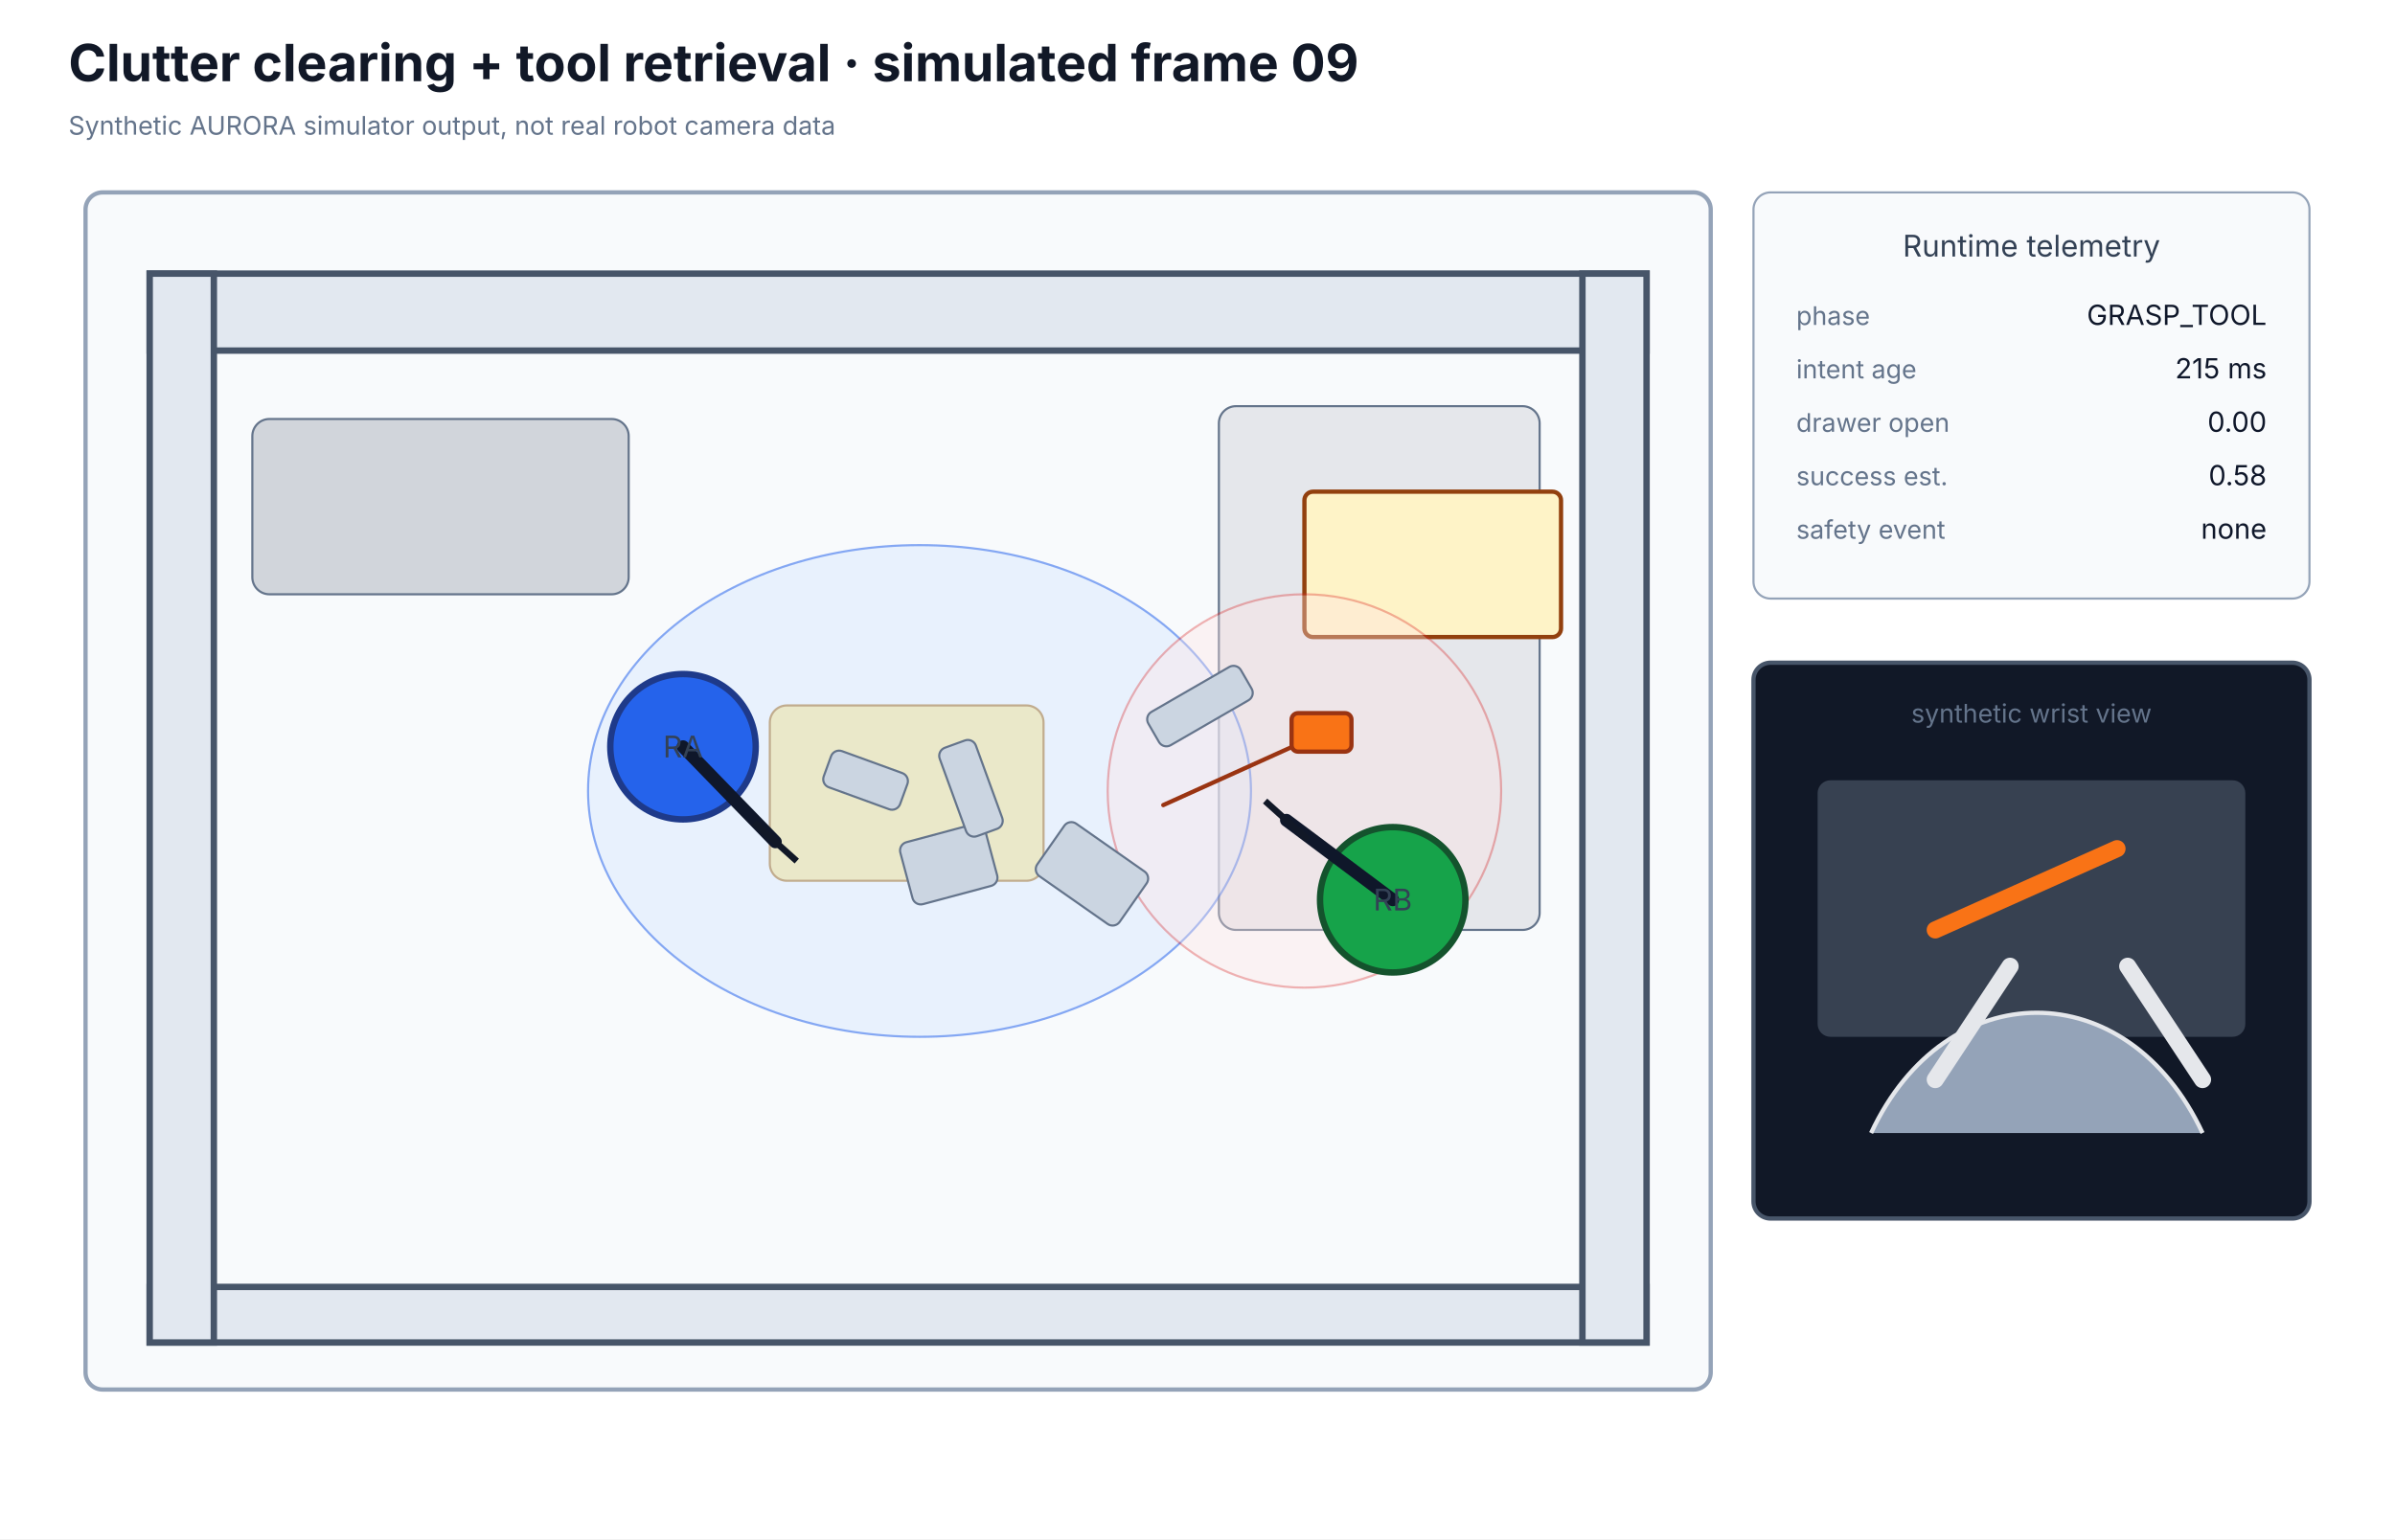
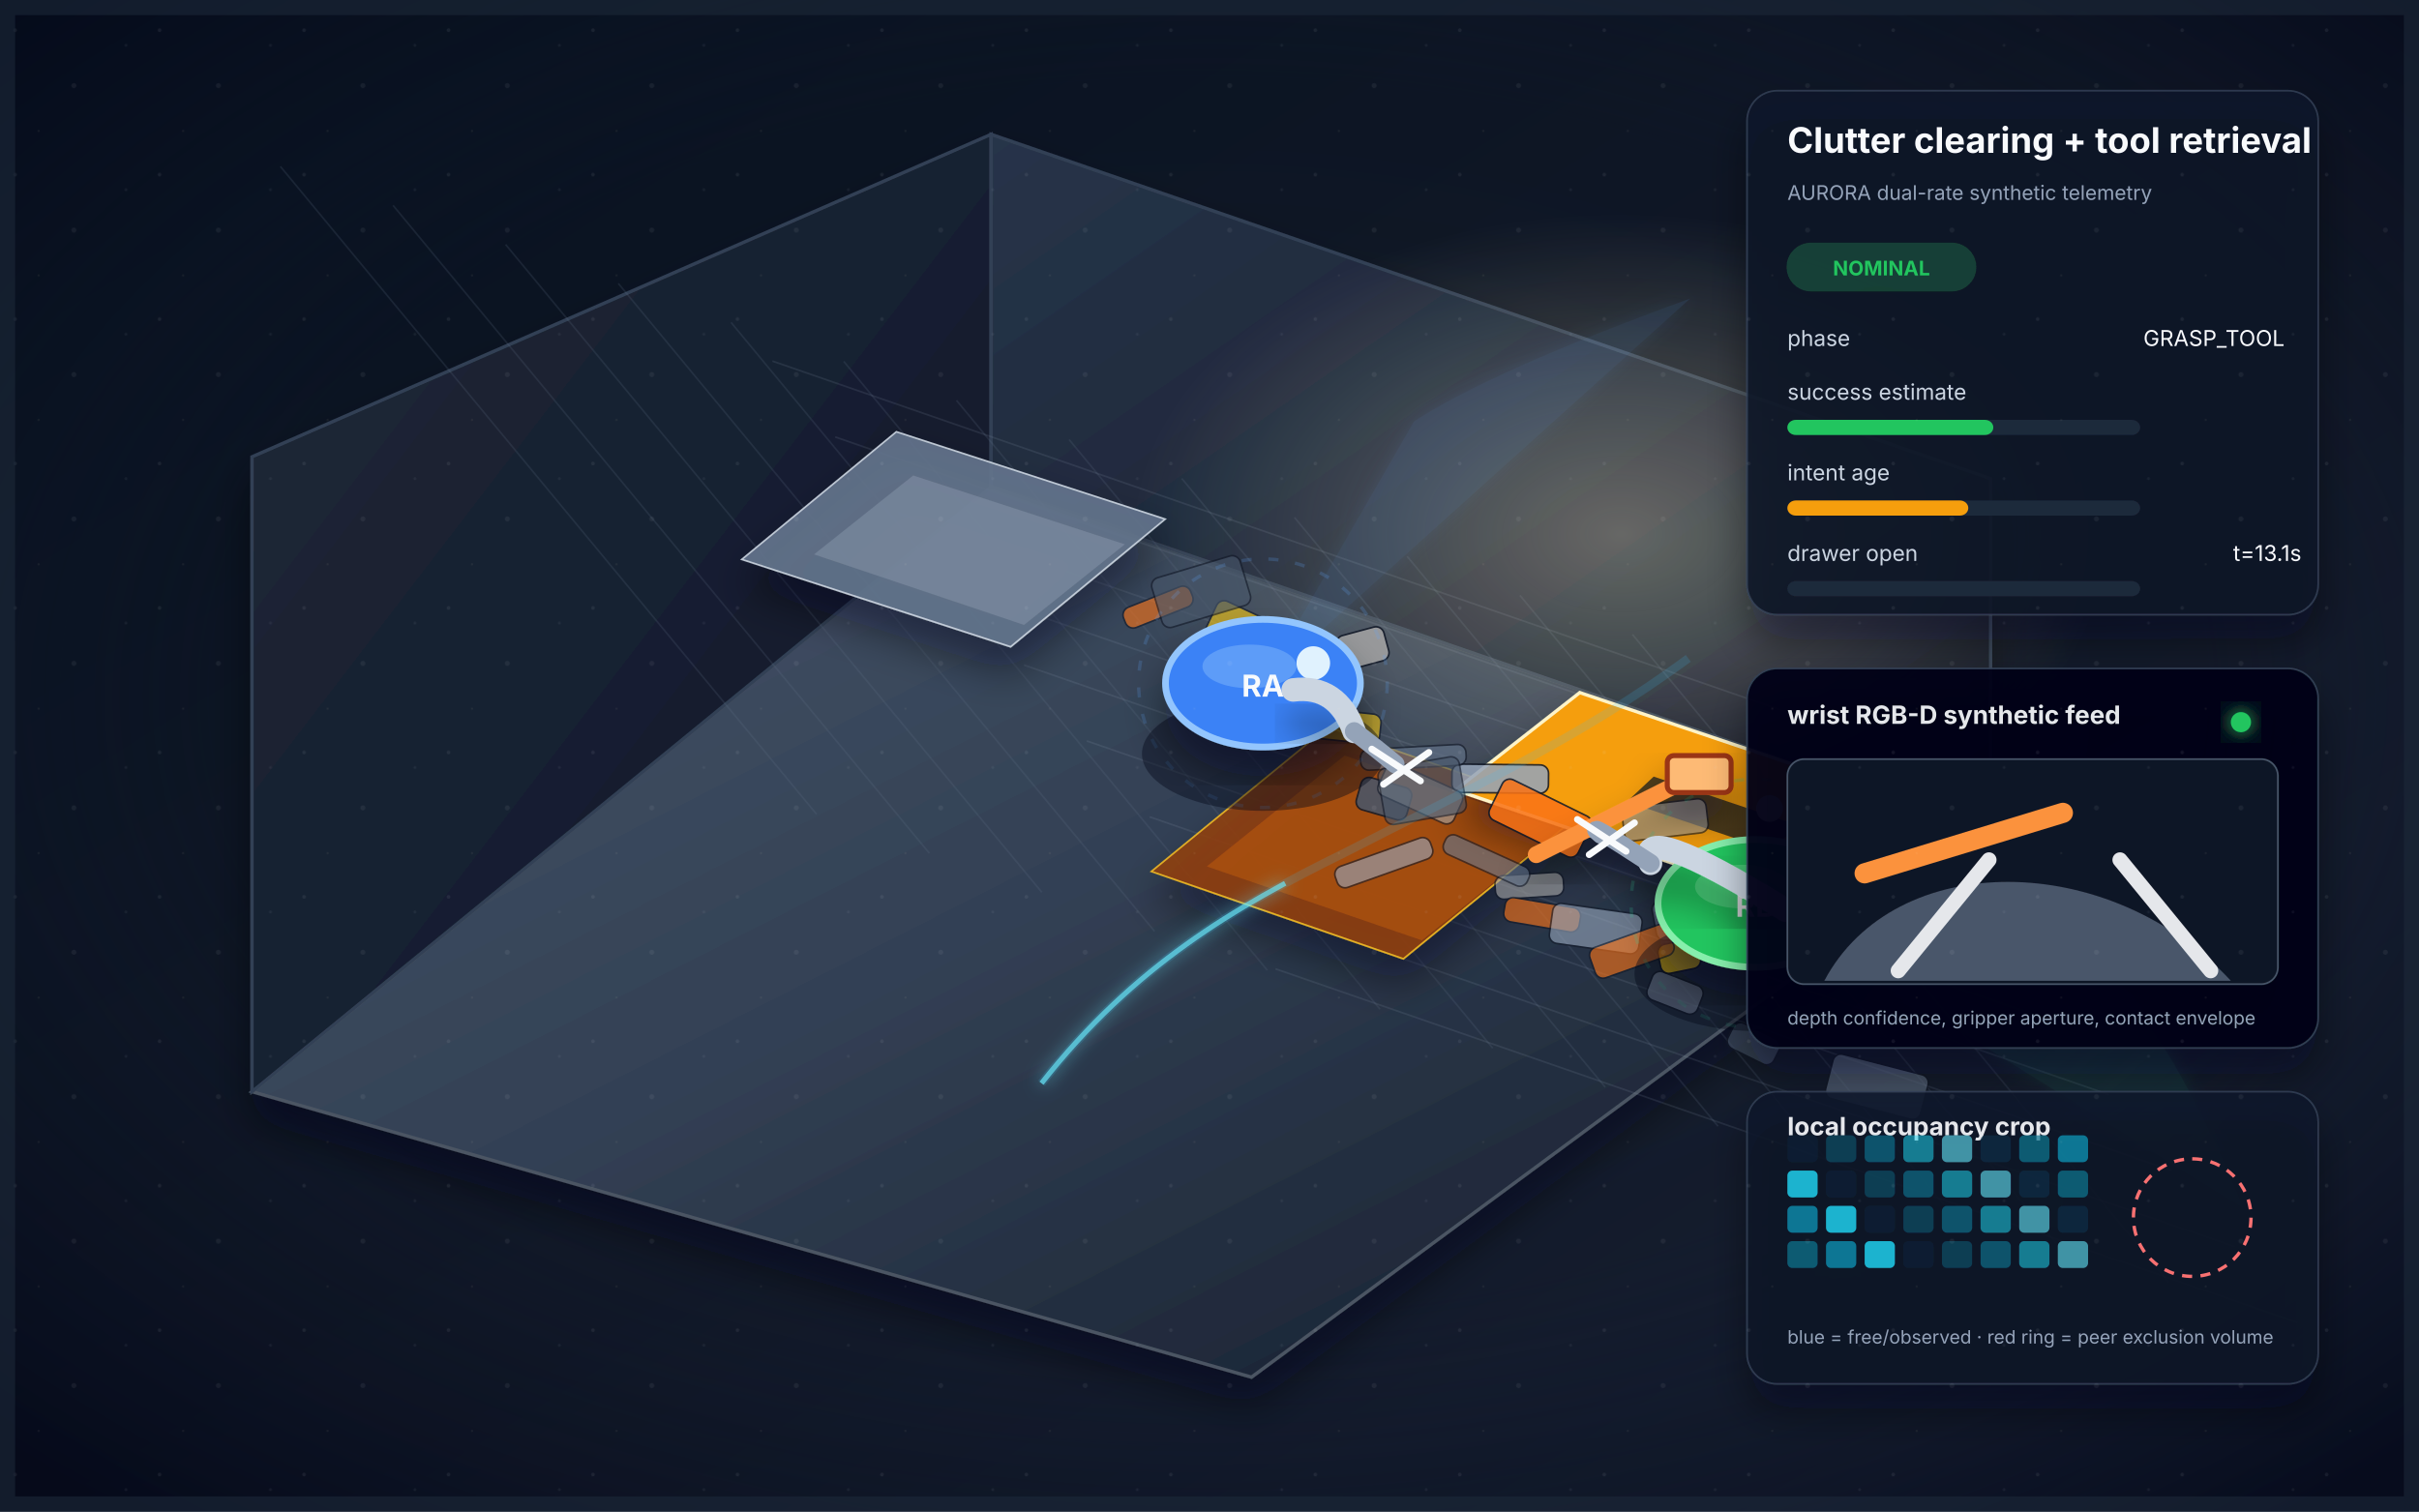
- <svg xmlns="http://www.w3.org/2000/svg" width="1120" height="720" viewBox="0 0 1120 720">
-   <style>text{font-family:Inter,Arial,sans-serif}.title{font-size:24px;font-weight:700;fill:#111827}.label{font-size:14px;fill:#334155}.small{font-size:12px;fill:#64748b}.hud{font-size:13px;fill:#0f172a}.wall{fill:#e2e8f0;stroke:#475569;stroke-width:3}.floor{fill:#f8fafc}.zone{fill:#dbeafe;stroke:#2563eb;stroke-width:1;opacity:.55}.danger{fill:#fee2e2;stroke:#dc2626;stroke-width:1}.drawer{fill:#fef3c7;stroke:#92400e;stroke-width:2}.clutter{fill:#cbd5e1;stroke:#64748b;stroke-width:1}.tool{fill:#f97316;stroke:#9a3412;stroke-width:2}.robotA{fill:#2563eb;stroke:#1e3a8a;stroke-width:3}.robotB{fill:#16a34a;stroke:#14532d;stroke-width:3}.arm{stroke:#0f172a;stroke-width:6;stroke-linecap:round}.grip{stroke:#111827;stroke-width:3}</style>
-   <rect width="100%" height="100%" fill="#ffffff" />
-   <text x="32.0" y="38.0" class="title" text-anchor="start">Clutter clearing + tool retrieval · simulated frame 09</text>
-   <text x="32.0" y="63.0" class="small" text-anchor="start">Synthetic AURORA simulator output, not real robot camera data</text>
-   <rect x="40" y="90" width="760" height="560" rx="8" class="floor" stroke="#94a3b8" stroke-width="2" />
-   <rect x="70" y="128" width="700" height="36" class="wall" />
-   <rect x="70" y="602" width="700" height="26" class="wall" />
-   <rect x="70" y="128" width="30" height="500" class="wall" />
-   <rect x="740" y="128" width="30" height="500" class="wall" />
-   <rect x="118" y="196" width="176" height="82" rx="8" fill="#d1d5db" stroke="#64748b" />
-   <rect x="570" y="190" width="150" height="245" rx="8" fill="#e5e7eb" stroke="#64748b" />
-   <rect x="610.0" y="230" width="120.0" height="68" rx="4" class="drawer" />
-   <rect x="360" y="330" width="128" height="82" rx="8" fill="#fde68a" stroke="#a16207" />
-   <ellipse cx="430" cy="370" rx="155" ry="115" class="zone" />
-   <circle cx="610" cy="370" r="92" class="danger" opacity=".35" />
-   <rect x="390" y="350" width="38" height="18" rx="4" class="clutter" transform="rotate(20 390 350)" />
-   <rect x="420" y="395" width="41" height="30" rx="4" class="clutter" transform="rotate(-15 420 395)" />
-   <rect x="455" y="345" width="44" height="18" rx="4" class="clutter" transform="rotate(70 455 345)" />
-   <rect x="500" y="383" width="47" height="30" rx="4" class="clutter" transform="rotate(35 500 383)" />
-   <rect x="535" y="335" width="50" height="18" rx="4" class="clutter" transform="rotate(-30 535 335)" />
-   <path d="M 544.0 376.6 L 617.0 343.6" class="tool" stroke-width="8" stroke-linecap="round" />
-   <rect x="604.0" y="333.6" width="28" height="18" rx="3" class="tool" />
-   <circle cx="319.4" cy="349.3" r="34" class="robotA" />
-   <line x1="319.4" y1="349.3" x2="362.6" y2="393.8" class="arm" />
-   <line x1="352.6" y1="384.8" x2="372.6" y2="402.8" class="grip" />
-   <text x="319.4" y="354.3" class="label" text-anchor="middle">RA</text>
-   <circle cx="651.3" cy="420.9" r="34" class="robotB" />
-   <line x1="651.3" y1="420.9" x2="601.6" y2="383.7" class="arm" />
-   <line x1="591.6" y1="374.7" x2="611.6" y2="392.7" class="grip" />
-   <text x="651.3" y="425.9" class="label" text-anchor="middle">RB</text>
-   <rect x="820" y="90" width="260" height="190" rx="8" fill="#f8fafc" stroke="#94a3b8" />
-   <text x="950.0" y="120.0" class="label" text-anchor="middle">Runtime telemetry</text>
-   <text x="840.0" y="152.0" class="small" text-anchor="start">phase</text>
-   <text x="1060.0" y="152.0" class="hud" text-anchor="end">GRASP_TOOL</text>
-   <text x="840.0" y="177.0" class="small" text-anchor="start">intent age</text>
-   <text x="1060.0" y="177.0" class="hud" text-anchor="end">215 ms</text>
-   <text x="840.0" y="202.0" class="small" text-anchor="start">drawer open</text>
-   <text x="1060.0" y="202.0" class="hud" text-anchor="end">0.00</text>
-   <text x="840.0" y="227.0" class="small" text-anchor="start">success est.</text>
-   <text x="1060.0" y="227.0" class="hud" text-anchor="end">0.58</text>
-   <text x="840.0" y="252.0" class="small" text-anchor="start">safety event</text>
-   <text x="1060.0" y="252.0" class="hud" text-anchor="end">none</text>
-   <rect x="820" y="310" width="260" height="260" rx="8" fill="#111827" stroke="#475569" stroke-width="2" />
-   <text x="950.0" y="338.0" class="small" text-anchor="middle">synthetic wrist view</text>
-   <rect x="850" y="365" width="200" height="120" rx="6" fill="#374151" />
-   <path d="M 875 530 C 910 455, 995 455, 1030 530" fill="#94a3b8" stroke="#e5e7eb" stroke-width="2" />
-   <line x1="905" y1="505" x2="940" y2="452" stroke="#e5e7eb" stroke-width="8" stroke-linecap="round" />
-   <line x1="995" y1="452" x2="1030" y2="505" stroke="#e5e7eb" stroke-width="8" stroke-linecap="round" />
-   <path d="M 905 435 L 990 397" stroke="#f97316" stroke-width="8" stroke-linecap="round" />
+ <svg xmlns="http://www.w3.org/2000/svg" width="1440" height="900" viewBox="0 0 1440 900">
+   <defs>
+     <linearGradient id="bg" x1="0" y1="0" x2="1" y2="1">
+       <stop offset="0" stop-color="#07111f" />
+       <stop offset="0.55" stop-color="#111827" />
+       <stop offset="1" stop-color="#172033" />
+     </linearGradient>
+     <radialGradient id="vignette" cx="50%" cy="46%" r="70%">
+       <stop offset="0" stop-color="#ffffff" stop-opacity="0.07" />
+       <stop offset="0.58" stop-color="#0f172a" stop-opacity="0" />
+       <stop offset="1" stop-color="#020617" stop-opacity="0.82" />
+     </radialGradient>
+     <linearGradient id="floorGrad" x1="0" y1="0" x2="1" y2="1">
+       <stop offset="0" stop-color="#475569" />
+       <stop offset="0.45" stop-color="#334155" />
+       <stop offset="1" stop-color="#111827" />
+     </linearGradient>
+     <linearGradient id="wallLeft" x1="0" y1="0" x2="1" y2="1">
+       <stop offset="0" stop-color="#1f2937" />
+       <stop offset="1" stop-color="#0f172a" />
+     </linearGradient>
+     <linearGradient id="wallRight" x1="0" y1="0" x2="1" y2="1">
+       <stop offset="0" stop-color="#273449" />
+       <stop offset="1" stop-color="#111827" />
+     </linearGradient>
+     <radialGradient id="lamp" cx="50%" cy="50%" r="50%">
+       <stop offset="0" stop-color="#fef3c7" stop-opacity="0.60" />
+       <stop offset="1" stop-color="#fef3c7" stop-opacity="0" />
+     </radialGradient>
+     <pattern id="dust" width="86" height="86" patternUnits="userSpaceOnUse">
+       <circle cx="9" cy="18" r="1.1" fill="#e5e7eb" opacity="0.22" />
+       <circle cx="44" cy="51" r="1.5" fill="#f8fafc" opacity="0.18" />
+       <circle cx="75" cy="27" r="0.9" fill="#cbd5e1" opacity="0.18" />
+       <circle cx="23" cy="78" r="0.7" fill="#fef3c7" opacity="0.16" />
+     </pattern>
+     <filter id="softShadow" x="-30%" y="-30%" width="160%" height="160%">
+       <feDropShadow dx="0" dy="16" stdDeviation="12" flood-color="#020617" flood-opacity="0.45" />
+     </filter>
+     <filter id="glow" x="-50%" y="-50%" width="200%" height="200%">
+       <feGaussianBlur stdDeviation="5" result="coloredBlur" />
+       <feMerge>
+         <feMergeNode in="coloredBlur" />
+         <feMergeNode in="SourceGraphic" />
+       </feMerge>
+     </filter>
+   </defs>
+   <rect width="1440" height="900" fill="url(#bg)" />
+   <rect width="1440" height="900" fill="url(#vignette)" opacity="0.95" />
+   <g filter="url(#softShadow)">
+     <path d="M150 650 L590 290 L1185 495 L745 820 Z" fill="url(#floorGrad)" stroke="#4b5563" stroke-width="2" />
+     <path d="M150 650 L150 272 L590 80 L590 290 Z" fill="url(#wallLeft)" stroke="#334155" stroke-width="2" />
+     <path d="M590 80 L1185 285 L1185 495 L590 290 Z" fill="url(#wallRight)" stroke="#334155" stroke-width="2" />
+   </g>
+   <line x1="166.9" y1="99.1" x2="486.1" y2="484.8" stroke="#64748b" stroke-width="1" opacity="0.18" />
+   <line x1="234.0" y1="122.3" x2="553.2" y2="508.0" stroke="#64748b" stroke-width="1" opacity="0.18" />
+   <line x1="301.0" y1="145.6" x2="620.2" y2="531.3" stroke="#64748b" stroke-width="1" opacity="0.18" />
+   <line x1="368.1" y1="168.8" x2="687.3" y2="554.5" stroke="#64748b" stroke-width="1" opacity="0.18" />
+   <line x1="435.2" y1="192.0" x2="754.4" y2="577.7" stroke="#64748b" stroke-width="1" opacity="0.18" />
+   <line x1="502.3" y1="215.2" x2="821.5" y2="600.9" stroke="#64748b" stroke-width="1" opacity="0.18" />
+   <line x1="569.4" y1="238.4" x2="888.6" y2="624.1" stroke="#64748b" stroke-width="1" opacity="0.18" />
+   <line x1="636.4" y1="261.7" x2="955.6" y2="647.4" stroke="#64748b" stroke-width="1" opacity="0.18" />
+   <line x1="703.5" y1="284.9" x2="1022.7" y2="670.6" stroke="#64748b" stroke-width="1" opacity="0.18" />
+   <line x1="770.6" y1="308.1" x2="1089.8" y2="693.8" stroke="#64748b" stroke-width="1" opacity="0.18" />
+   <line x1="837.7" y1="331.3" x2="1156.9" y2="717.0" stroke="#64748b" stroke-width="1" opacity="0.18" />
+   <line x1="904.8" y1="354.5" x2="1224.0" y2="740.2" stroke="#64748b" stroke-width="1" opacity="0.18" />
+   <line x1="971.8" y1="377.8" x2="1291.0" y2="763.5" stroke="#64748b" stroke-width="1" opacity="0.18" />
+   <line x1="459.8" y1="215.0" x2="1068.2" y2="425.6" stroke="#94a3b8" stroke-width="1" opacity="0.14" />
+   <line x1="497.2" y1="260.2" x2="1105.6" y2="470.8" stroke="#94a3b8" stroke-width="1" opacity="0.14" />
+   <line x1="534.7" y1="305.5" x2="1143.1" y2="516.1" stroke="#94a3b8" stroke-width="1" opacity="0.14" />
+   <line x1="572.1" y1="350.7" x2="1180.5" y2="561.3" stroke="#94a3b8" stroke-width="1" opacity="0.14" />
+   <line x1="609.6" y1="396.0" x2="1218.0" y2="606.6" stroke="#94a3b8" stroke-width="1" opacity="0.14" />
+   <line x1="647.0" y1="441.2" x2="1255.4" y2="651.8" stroke="#94a3b8" stroke-width="1" opacity="0.14" />
+   <line x1="684.4" y1="486.4" x2="1292.8" y2="697.0" stroke="#94a3b8" stroke-width="1" opacity="0.14" />
+   <line x1="721.9" y1="531.7" x2="1330.3" y2="742.3" stroke="#94a3b8" stroke-width="1" opacity="0.14" />
+   <line x1="759.3" y1="576.9" x2="1367.7" y2="787.5" stroke="#94a3b8" stroke-width="1" opacity="0.14" />
+   <ellipse cx="965" cy="318" rx="290" ry="190" fill="url(#lamp)" opacity="0.55" />
+   <g filter="url(#softShadow)">
+     <path d="M533.6 257.1 l160 52 l-92 76 l-160 -52z" fill="#64748b" stroke="#cbd5e1" opacity="0.92" />
+     <path d="M543.6 283.1 l126 41 l-60 48 l-125 -42z" fill="#94a3b8" opacity="0.35" />
+   </g>
+   <g filter="url(#softShadow)">
+     <path d="M790.4 432.9 l150 52 l-105 86 l-150 -52z" fill="#92400e" stroke="#fbbf24" opacity="0.86" />
+     <path d="M800.4 449.9 l128 44 l-82 66 l-128 -44z" fill="#b45309" opacity="0.65" />
+   </g>
+   <g filter="url(#softShadow)">
+     <path d="M940.4 412.4 l190 64 l-74 58 l-190 -64z" fill="#f59e0b" stroke="#fef3c7" stroke-width="2" />
+     <path d="M984.4 462.4 l86 29 l-16 15 l-86 -29z" fill="#111827" opacity="0.72" />
+     <circle cx="1053.4" cy="481.4" r="8" fill="#fef3c7" />
+   </g>
+   <rect x="864.4" y="454.9" width="57.5" height="16.9" rx="5" fill="#94a3b8" stroke="#111827" opacity="0.86" transform="rotate(0.6 864.4 454.9)" />
+   <rect x="809.6" y="446.4" width="62.9" height="12.5" rx="5" fill="#64748b" stroke="#111827" opacity="0.62" transform="rotate(-3.1 809.6 446.4)" />
+   <rect x="759.1" y="419.0" width="63.9" height="17.9" rx="5" fill="#facc15" stroke="#111827" opacity="0.62" transform="rotate(6.0 759.1 419.0)" />
+   <rect x="889.6" y="521.7" width="40.8" height="14.1" rx="5" fill="#a3a3a3" stroke="#111827" opacity="0.62" transform="rotate(-3.7 889.6 521.7)" />
+   <rect x="896.8" y="533.6" width="45.6" height="14.7" rx="5" fill="#f97316" stroke="#111827" opacity="0.62" transform="rotate(9.7 896.8 533.6)" />
+   <rect x="811.6" y="461.7" width="31.2" height="19.9" rx="5" fill="#475569" stroke="#111827" opacity="0.86" transform="rotate(16.0 811.6 461.7)" />
+   <rect x="925.0" y="537.2" width="53.8" height="24.1" rx="5" fill="#94a3b8" stroke="#111827" opacity="0.62" transform="rotate(8.1 925.0 537.2)" />
+   <rect x="862.6" y="495.4" width="54.6" height="12.4" rx="5" fill="#64748b" stroke="#111827" opacity="0.62" transform="rotate(24.5 862.6 495.4)" />
+   <rect x="768.9" y="390.6" width="28.3" height="18.2" rx="5" fill="#facc15" stroke="#111827" opacity="0.62" transform="rotate(-24.1 768.9 390.6)" />
+   <rect x="827.3" y="452.5" width="49.5" height="21.2" rx="5" fill="#a3a3a3" stroke="#111827" opacity="0.62" transform="rotate(24.4 827.3 452.5)" />
+   <rect x="896.5" y="462.2" width="58.7" height="26.8" rx="5" fill="#f97316" stroke="#111827" opacity="0.86" transform="rotate(26.2 896.5 462.2)" />
+   <rect x="1033.9" y="607.2" width="30.6" height="16.7" rx="5" fill="#475569" stroke="#111827" opacity="0.62" transform="rotate(26.4 1033.9 607.2)" />
+   <rect x="793.2" y="517.5" width="60.2" height="13.3" rx="5" fill="#94a3b8" stroke="#111827" opacity="0.62" transform="rotate(-19.6 793.2 517.5)" />
+   <rect x="1092.4" y="626.5" width="58.5" height="27.4" rx="5" fill="#64748b" stroke="#111827" opacity="0.62" transform="rotate(14.5 1092.4 626.5)" />
+   <rect x="726.3" y="356.0" width="48.4" height="31.2" rx="5" fill="#facc15" stroke="#111827" opacity="0.62" transform="rotate(25.1 726.3 356.0)" />
+   <rect x="794.3" y="379.7" width="29.3" height="20.8" rx="5" fill="#a3a3a3" stroke="#111827" opacity="0.86" transform="rotate(-15.1 794.3 379.7)" />
+   <rect x="667.0" y="363.4" width="43.0" height="13.0" rx="5" fill="#f97316" stroke="#111827" opacity="0.62" transform="rotate(-21.7 667.0 363.4)" />
+   <rect x="684.3" y="345.4" width="54.9" height="30.8" rx="5" fill="#475569" stroke="#111827" opacity="0.62" transform="rotate(-16.7 684.3 345.4)" />
+   <rect x="985.4" y="576.9" width="32.2" height="18.0" rx="5" fill="#94a3b8" stroke="#111827" opacity="0.62" transform="rotate(21.4 985.4 576.9)" />
+   <rect x="982.6" y="537.4" width="55.3" height="23.8" rx="5" fill="#64748b" stroke="#111827" opacity="0.62" transform="rotate(-10.4 982.6 537.4)" />
+   <rect x="986.0" y="563.2" width="24.3" height="17.7" rx="5" fill="#facc15" stroke="#111827" opacity="0.86" transform="rotate(-11.5 986.0 563.2)" />
+   <rect x="965.1" y="481.0" width="50.3" height="20.4" rx="5" fill="#a3a3a3" stroke="#111827" opacity="0.62" transform="rotate(-6.8 965.1 481.0)" />
+   <rect x="944.8" y="565.7" width="49.6" height="19.3" rx="5" fill="#f97316" stroke="#111827" opacity="0.62" transform="rotate(-19.6 944.8 565.7)" />
+   <rect x="819.5" y="458.2" width="49.1" height="34.0" rx="5" fill="#475569" stroke="#111827" opacity="0.62" transform="rotate(-9.8 819.5 458.2)" />
+   <path d="M751.8 406.8 l90.0 -155.9 q46 -30 164.4 -73.2 z" fill="#60a5fa" opacity="0.10" filter="url(#glow)" />
+   <circle cx="751.8" cy="406.8" r="74" fill="none" stroke="#60a5fa" stroke-width="2" opacity="0.20" stroke-dasharray="6 10" />
+   <path d="M1045.0 537.9 l174.7 43.5 q46 -30 115.7 137.9 z" fill="#34d399" opacity="0.10" filter="url(#glow)" />
+   <circle cx="1045.0" cy="537.9" r="74" fill="none" stroke="#34d399" stroke-width="2" opacity="0.20" stroke-dasharray="6 10" />
+   <g filter="url(#softShadow)">
+     <path d="M914.5 508.9 L1006.5 462.9" stroke="#fb923c" stroke-width="10" stroke-linecap="round" />
+     <rect x="992.5" y="449.9" width="38" height="22" rx="4" fill="#fdba74" stroke="#9a3412" stroke-width="3" />
+   </g>
+   <ellipse cx="751.8" cy="448.8" rx="72" ry="34" fill="#020617" opacity="0.42" />
+   <g filter="url(#softShadow)">
+     <ellipse cx="751.8" cy="406.8" rx="58" ry="38" fill="#3b82f6" stroke="#93c5fd" stroke-width="4" />
+     <ellipse cx="743.8" cy="396.8" rx="28" ry="13" fill="#93c5fd" opacity="0.38" />
+     <circle cx="781.8" cy="394.8" r="10" fill="#e0f2fe" />
+     <text x="751.8" y="414.8" font-family="Inter,Arial,sans-serif" font-size="18" font-weight="700" text-anchor="middle" fill="#f8fafc">RA</text>
+   </g>
+   <path d="M769.8 410.8 Q796.1 407.5 806.1 435.5" stroke="#cbd5e1" stroke-width="14" stroke-linecap="round" fill="none" filter="url(#softShadow)" />
+   <path d="M806.1 435.5 Q818.6 445.0 830.6 455.0" stroke="#94a3b8" stroke-width="11" stroke-linecap="round" fill="none" />
+   <path d="M816.6 446.0 L845.6 465.0 M823.6 467.0 L850.6 448.0" stroke="#f8fafc" stroke-width="4" stroke-linecap="round" />
+   <ellipse cx="1045.0" cy="579.9" rx="72" ry="34" fill="#020617" opacity="0.42" />
+   <g filter="url(#softShadow)">
+     <ellipse cx="1045.0" cy="537.9" rx="58" ry="38" fill="#22c55e" stroke="#86efac" stroke-width="4" />
+     <ellipse cx="1037.0" cy="527.9" rx="28" ry="13" fill="#86efac" opacity="0.38" />
+     <circle cx="1075.0" cy="525.9" r="10" fill="#e0f2fe" />
+     <text x="1045.0" y="545.9" font-family="Inter,Arial,sans-serif" font-size="18" font-weight="700" text-anchor="middle" fill="#f8fafc">RB</text>
+   </g>
+   <path d="M1063.0 541.9 Q972.5 486.0 982.5 514.0" stroke="#cbd5e1" stroke-width="14" stroke-linecap="round" fill="none" filter="url(#softShadow)" />
+   <path d="M982.5 514.0 Q941.0 486.9 953.0 496.9" stroke="#94a3b8" stroke-width="11" stroke-linecap="round" fill="none" />
+   <path d="M939.0 487.9 L968.0 506.9 M946.0 508.9 L973.0 489.9" stroke="#f8fafc" stroke-width="4" stroke-linecap="round" />
+   <path d="M620 645 C675 575, 735 540, 800 508 C874 470, 940 440, 1005 392" fill="none" stroke="#38bdf8" stroke-width="5" opacity="0.16" />
+   <path d="M620 645 C675 575, 735 540, 800 508 C874 470, 940 440, 1005 392" fill="none" stroke="#67e8f9" stroke-width="3" opacity="0.72" stroke-dasharray="189.1 800" filter="url(#glow)" />
+   <g filter="url(#softShadow)">
+     <rect x="1040" y="54" width="340" height="312" rx="18" fill="#0f172a" opacity="0.88" stroke="#334155" />
+     <text x="1064" y="91" font-family="Inter,Arial,sans-serif" font-size="21" font-weight="700" fill="#f8fafc">Clutter clearing + tool retrieval</text>
+     <text x="1064" y="119" font-family="Inter,Arial,sans-serif" font-size="12" fill="#94a3b8">AURORA dual-rate synthetic telemetry</text>
+     <rect x="1064" y="145" width="112" height="28" rx="14" fill="#22c55e" opacity="0.23" stroke="#22c55e" />
+     <text x="1120" y="164" font-family="Inter,Arial,sans-serif" font-size="12" font-weight="700" text-anchor="middle" fill="#22c55e">NOMINAL</text>
+     <text x="1064" y="206" font-family="Inter,Arial,sans-serif" font-size="13" fill="#cbd5e1">phase</text>
+     <text x="1360" y="206" font-family="Inter,Arial,sans-serif" font-size="13" text-anchor="end" fill="#f8fafc">GRASP_TOOL</text>
+     <text x="1064" y="238" font-family="Inter,Arial,sans-serif" font-size="13" fill="#cbd5e1">success estimate</text>
+     <rect x="1064" y="250" width="210" height="9" rx="5" fill="#1e293b" />
+     <rect x="1064" y="250" width="122.6" height="9" rx="5" fill="#22c55e" />
+     <text x="1064" y="286" font-family="Inter,Arial,sans-serif" font-size="13" fill="#cbd5e1">intent age</text>
+     <rect x="1064" y="298" width="210" height="9" rx="5" fill="#1e293b" />
+     <rect x="1064" y="298" width="107.7" height="9" rx="5" fill="#f59e0b" />
+     <text x="1064" y="334" font-family="Inter,Arial,sans-serif" font-size="13" fill="#cbd5e1">drawer open</text>
+     <rect x="1064" y="346" width="210" height="9" rx="5" fill="#1e293b" />
+     <rect x="1064" y="346" width="0.0" height="9" rx="5" fill="#38bdf8" />
+     <text x="1370" y="334" font-family="Inter,Arial,sans-serif" font-size="13" text-anchor="end" fill="#f8fafc">t=13.1s</text>
+   </g>
+   <g filter="url(#softShadow)">
+     <rect x="1040" y="398" width="340" height="226" rx="18" fill="#020617" opacity="0.94" stroke="#334155" />
+     <text x="1064" y="431" font-family="Inter,Arial,sans-serif" font-size="15" font-weight="700" fill="#e5e7eb">wrist RGB-D synthetic feed</text>
+     <rect x="1064" y="452" width="292" height="134" rx="10" fill="#111827" stroke="#475569" />
+     <path d="M1086 584 C1128 505, 1256 506, 1328 584" fill="#64748b" opacity="0.68" />
+     <line x1="1130" y1="578" x2="1184" y2="512" stroke="#e5e7eb" stroke-width="9" stroke-linecap="round" />
+     <line x1="1262" y1="512" x2="1316" y2="578" stroke="#e5e7eb" stroke-width="9" stroke-linecap="round" />
+     <path d="M1110 520.0 L1228 484.0" stroke="#fb923c" stroke-width="12" stroke-linecap="round" />
+     <circle cx="1334" cy="430" r="6" fill="#22c55e" filter="url(#glow)" />
+     <text x="1064" y="610" font-family="Inter,Arial,sans-serif" font-size="11" fill="#94a3b8">depth confidence, gripper aperture, contact envelope</text>
+   </g>
+   <g filter="url(#softShadow)">
+     <rect x="1040" y="650" width="340" height="174" rx="18" fill="#0f172a" opacity="0.88" stroke="#334155" />
+     <text x="1064" y="676" font-family="Inter,Arial,sans-serif" font-size="15" font-weight="700" fill="#e5e7eb">local occupancy crop</text>
+     <rect x="1064" y="676" width="18" height="16" rx="3" fill="#082f49" opacity="0.35" />
+     <rect x="1087" y="676" width="18" height="16" rx="3" fill="#0e7490" opacity="0.41" />
+     <rect x="1110" y="676" width="18" height="16" rx="3" fill="#0891b2" opacity="0.47" />
+     <rect x="1133" y="676" width="18" height="16" rx="3" fill="#22d3ee" opacity="0.53" />
+     <rect x="1156" y="676" width="18" height="16" rx="3" fill="#67e8f9" opacity="0.59" />
+     <rect x="1179" y="676" width="18" height="16" rx="3" fill="#082f49" opacity="0.65" />
+     <rect x="1202" y="676" width="18" height="16" rx="3" fill="#0e7490" opacity="0.71" />
+     <rect x="1225" y="676" width="18" height="16" rx="3" fill="#0891b2" opacity="0.77" />
+     <rect x="1064" y="697" width="18" height="16" rx="3" fill="#22d3ee" opacity="0.83" />
+     <rect x="1087" y="697" width="18" height="16" rx="3" fill="#082f49" opacity="0.35" />
+     <rect x="1110" y="697" width="18" height="16" rx="3" fill="#0e7490" opacity="0.41" />
+     <rect x="1133" y="697" width="18" height="16" rx="3" fill="#0891b2" opacity="0.47" />
+     <rect x="1156" y="697" width="18" height="16" rx="3" fill="#22d3ee" opacity="0.53" />
+     <rect x="1179" y="697" width="18" height="16" rx="3" fill="#67e8f9" opacity="0.59" />
+     <rect x="1202" y="697" width="18" height="16" rx="3" fill="#082f49" opacity="0.65" />
+     <rect x="1225" y="697" width="18" height="16" rx="3" fill="#0e7490" opacity="0.71" />
+     <rect x="1064" y="718" width="18" height="16" rx="3" fill="#0891b2" opacity="0.77" />
+     <rect x="1087" y="718" width="18" height="16" rx="3" fill="#22d3ee" opacity="0.83" />
+     <rect x="1110" y="718" width="18" height="16" rx="3" fill="#082f49" opacity="0.35" />
+     <rect x="1133" y="718" width="18" height="16" rx="3" fill="#0e7490" opacity="0.41" />
+     <rect x="1156" y="718" width="18" height="16" rx="3" fill="#0891b2" opacity="0.47" />
+     <rect x="1179" y="718" width="18" height="16" rx="3" fill="#22d3ee" opacity="0.53" />
+     <rect x="1202" y="718" width="18" height="16" rx="3" fill="#67e8f9" opacity="0.59" />
+     <rect x="1225" y="718" width="18" height="16" rx="3" fill="#082f49" opacity="0.65" />
+     <rect x="1064" y="739" width="18" height="16" rx="3" fill="#0e7490" opacity="0.71" />
+     <rect x="1087" y="739" width="18" height="16" rx="3" fill="#0891b2" opacity="0.77" />
+     <rect x="1110" y="739" width="18" height="16" rx="3" fill="#22d3ee" opacity="0.83" />
+     <rect x="1133" y="739" width="18" height="16" rx="3" fill="#082f49" opacity="0.35" />
+     <rect x="1156" y="739" width="18" height="16" rx="3" fill="#0e7490" opacity="0.41" />
+     <rect x="1179" y="739" width="18" height="16" rx="3" fill="#0891b2" opacity="0.47" />
+     <rect x="1202" y="739" width="18" height="16" rx="3" fill="#22d3ee" opacity="0.53" />
+     <rect x="1225" y="739" width="18" height="16" rx="3" fill="#67e8f9" opacity="0.59" />
+     <rect x="1270" y="690" width="70" height="70" rx="35" fill="none" stroke="#f87171" stroke-width="2" stroke-dasharray="6 5" />
+     <text x="1064" y="800" font-family="Inter,Arial,sans-serif" font-size="11" fill="#94a3b8">blue = free/observed · red ring = peer exclusion volume</text>
+   </g>
+   <rect x="0" y="0" width="1440" height="900" fill="url(#dust)" opacity="0.33" />
+   <rect x="0" y="0" width="1440" height="900" fill="none" stroke="#1e293b" stroke-width="18" opacity="0.55" />
</svg>
